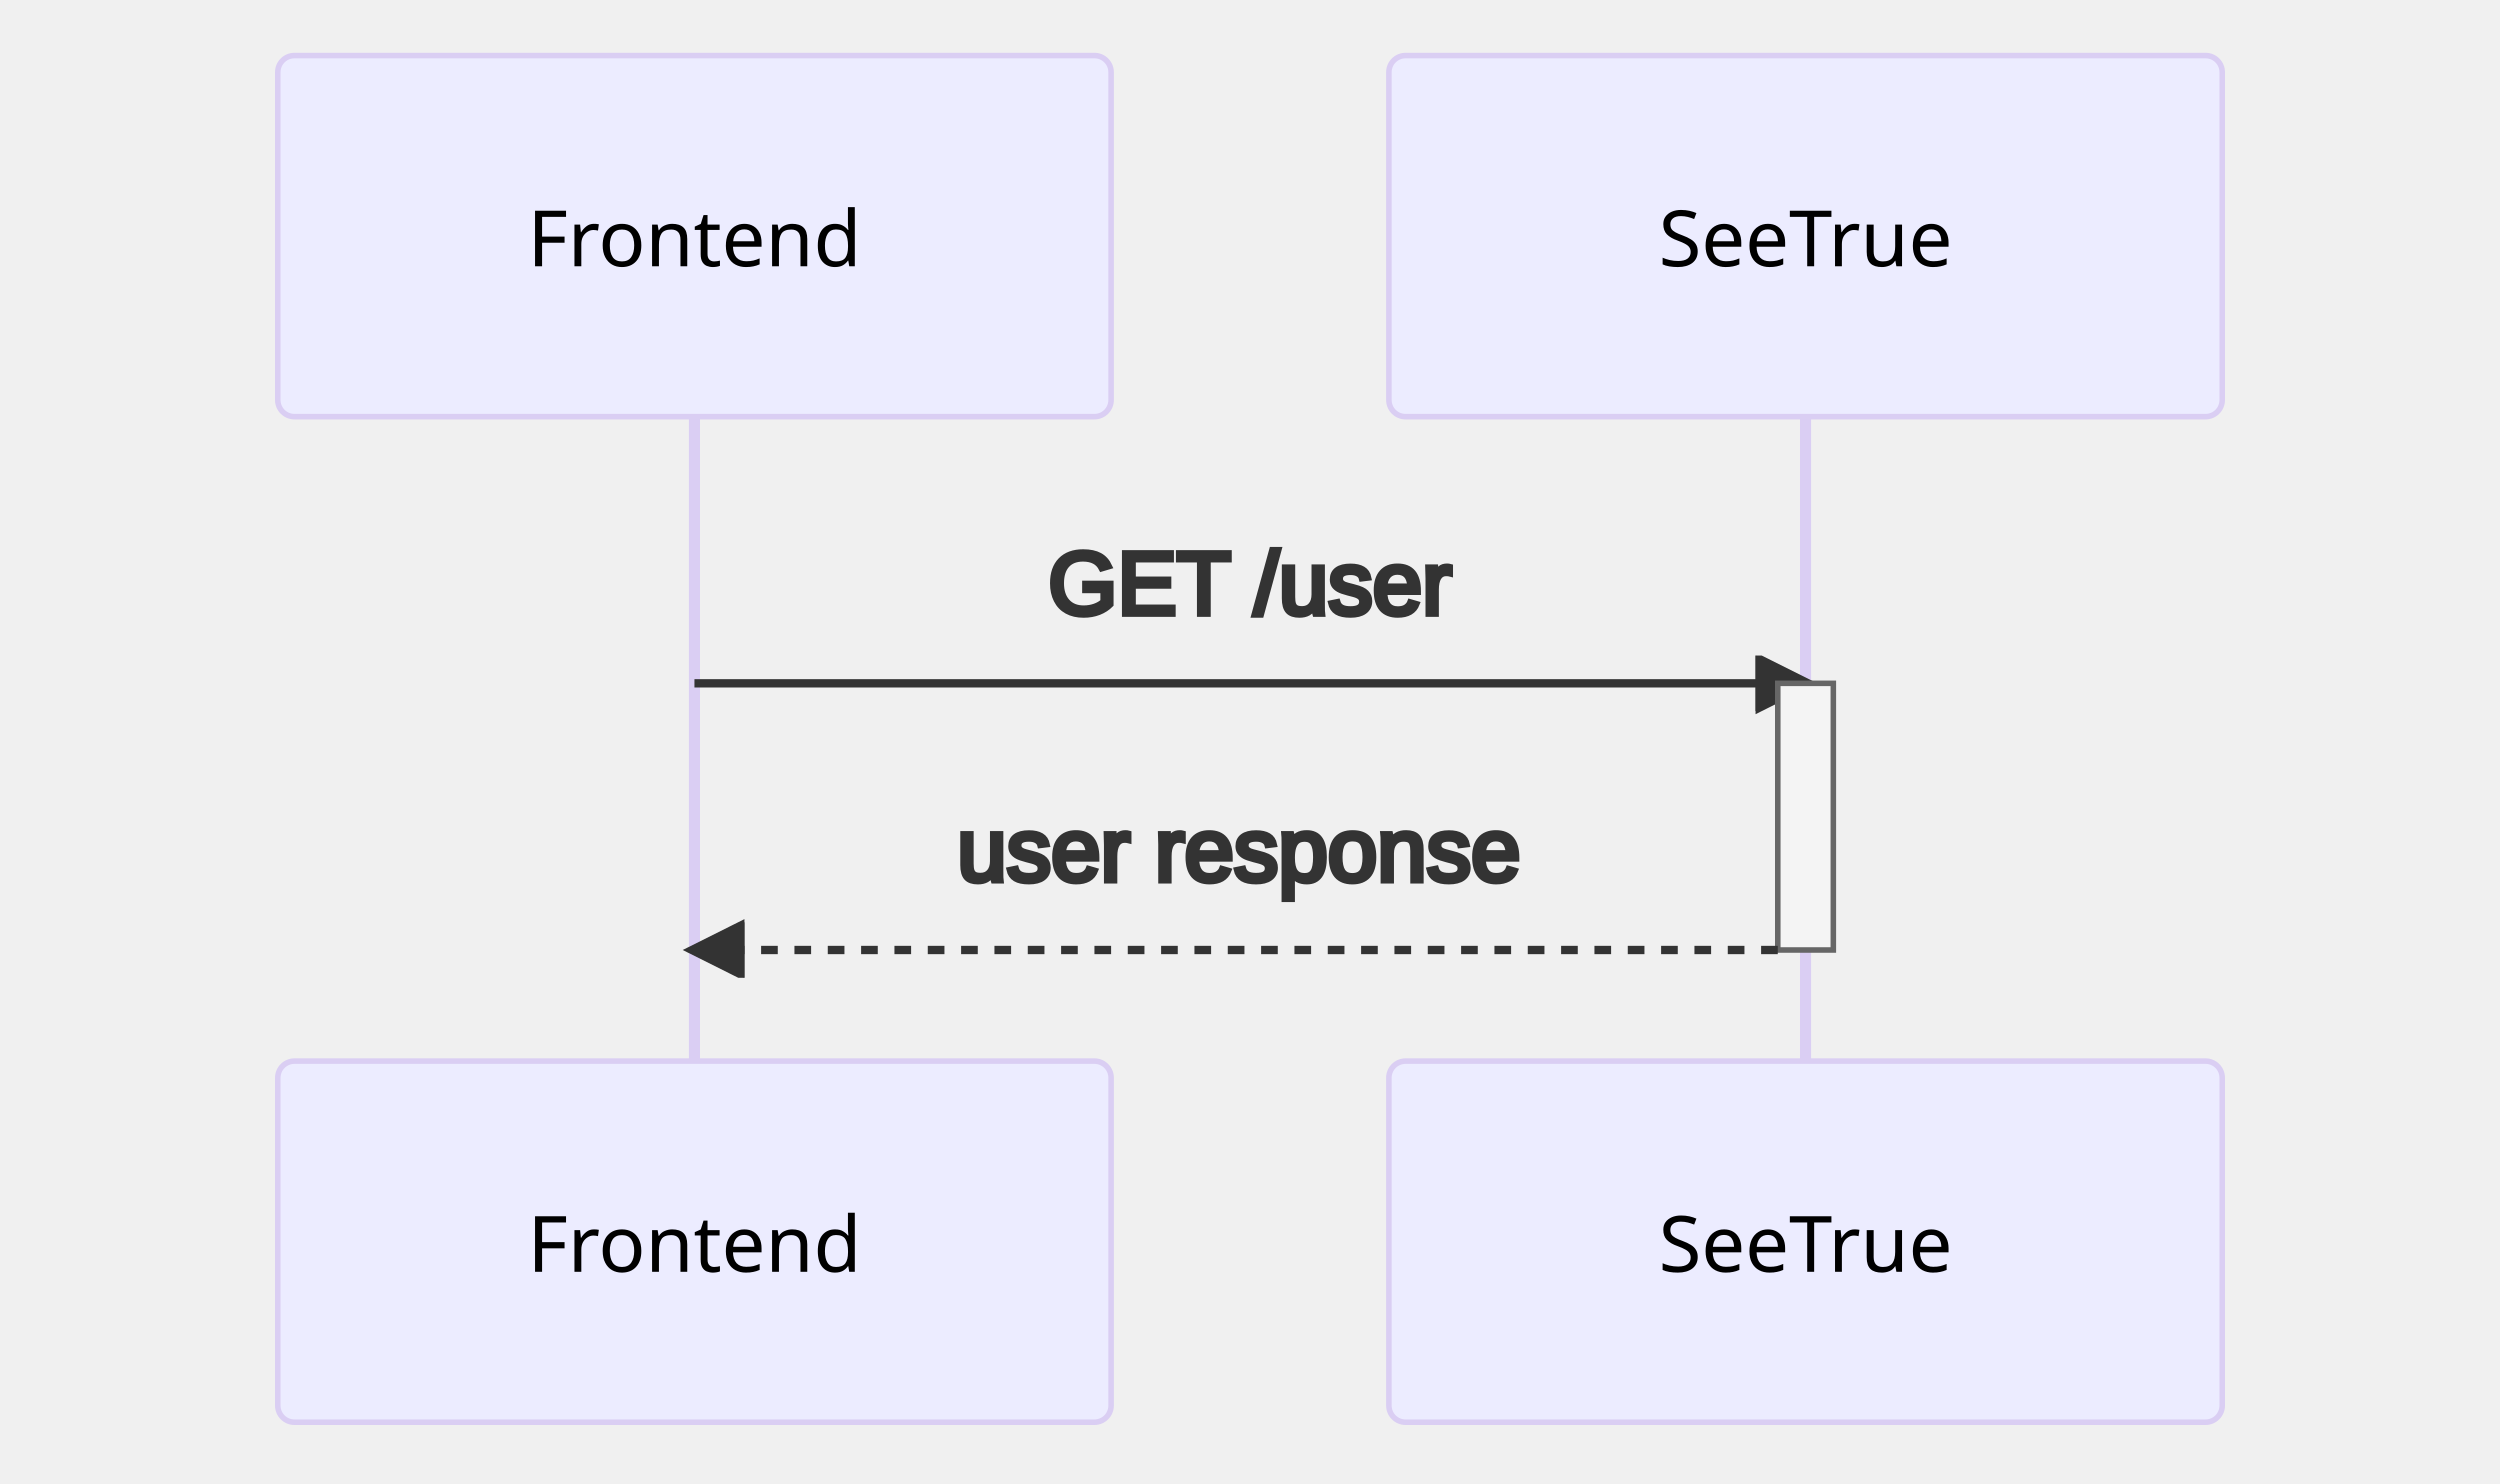
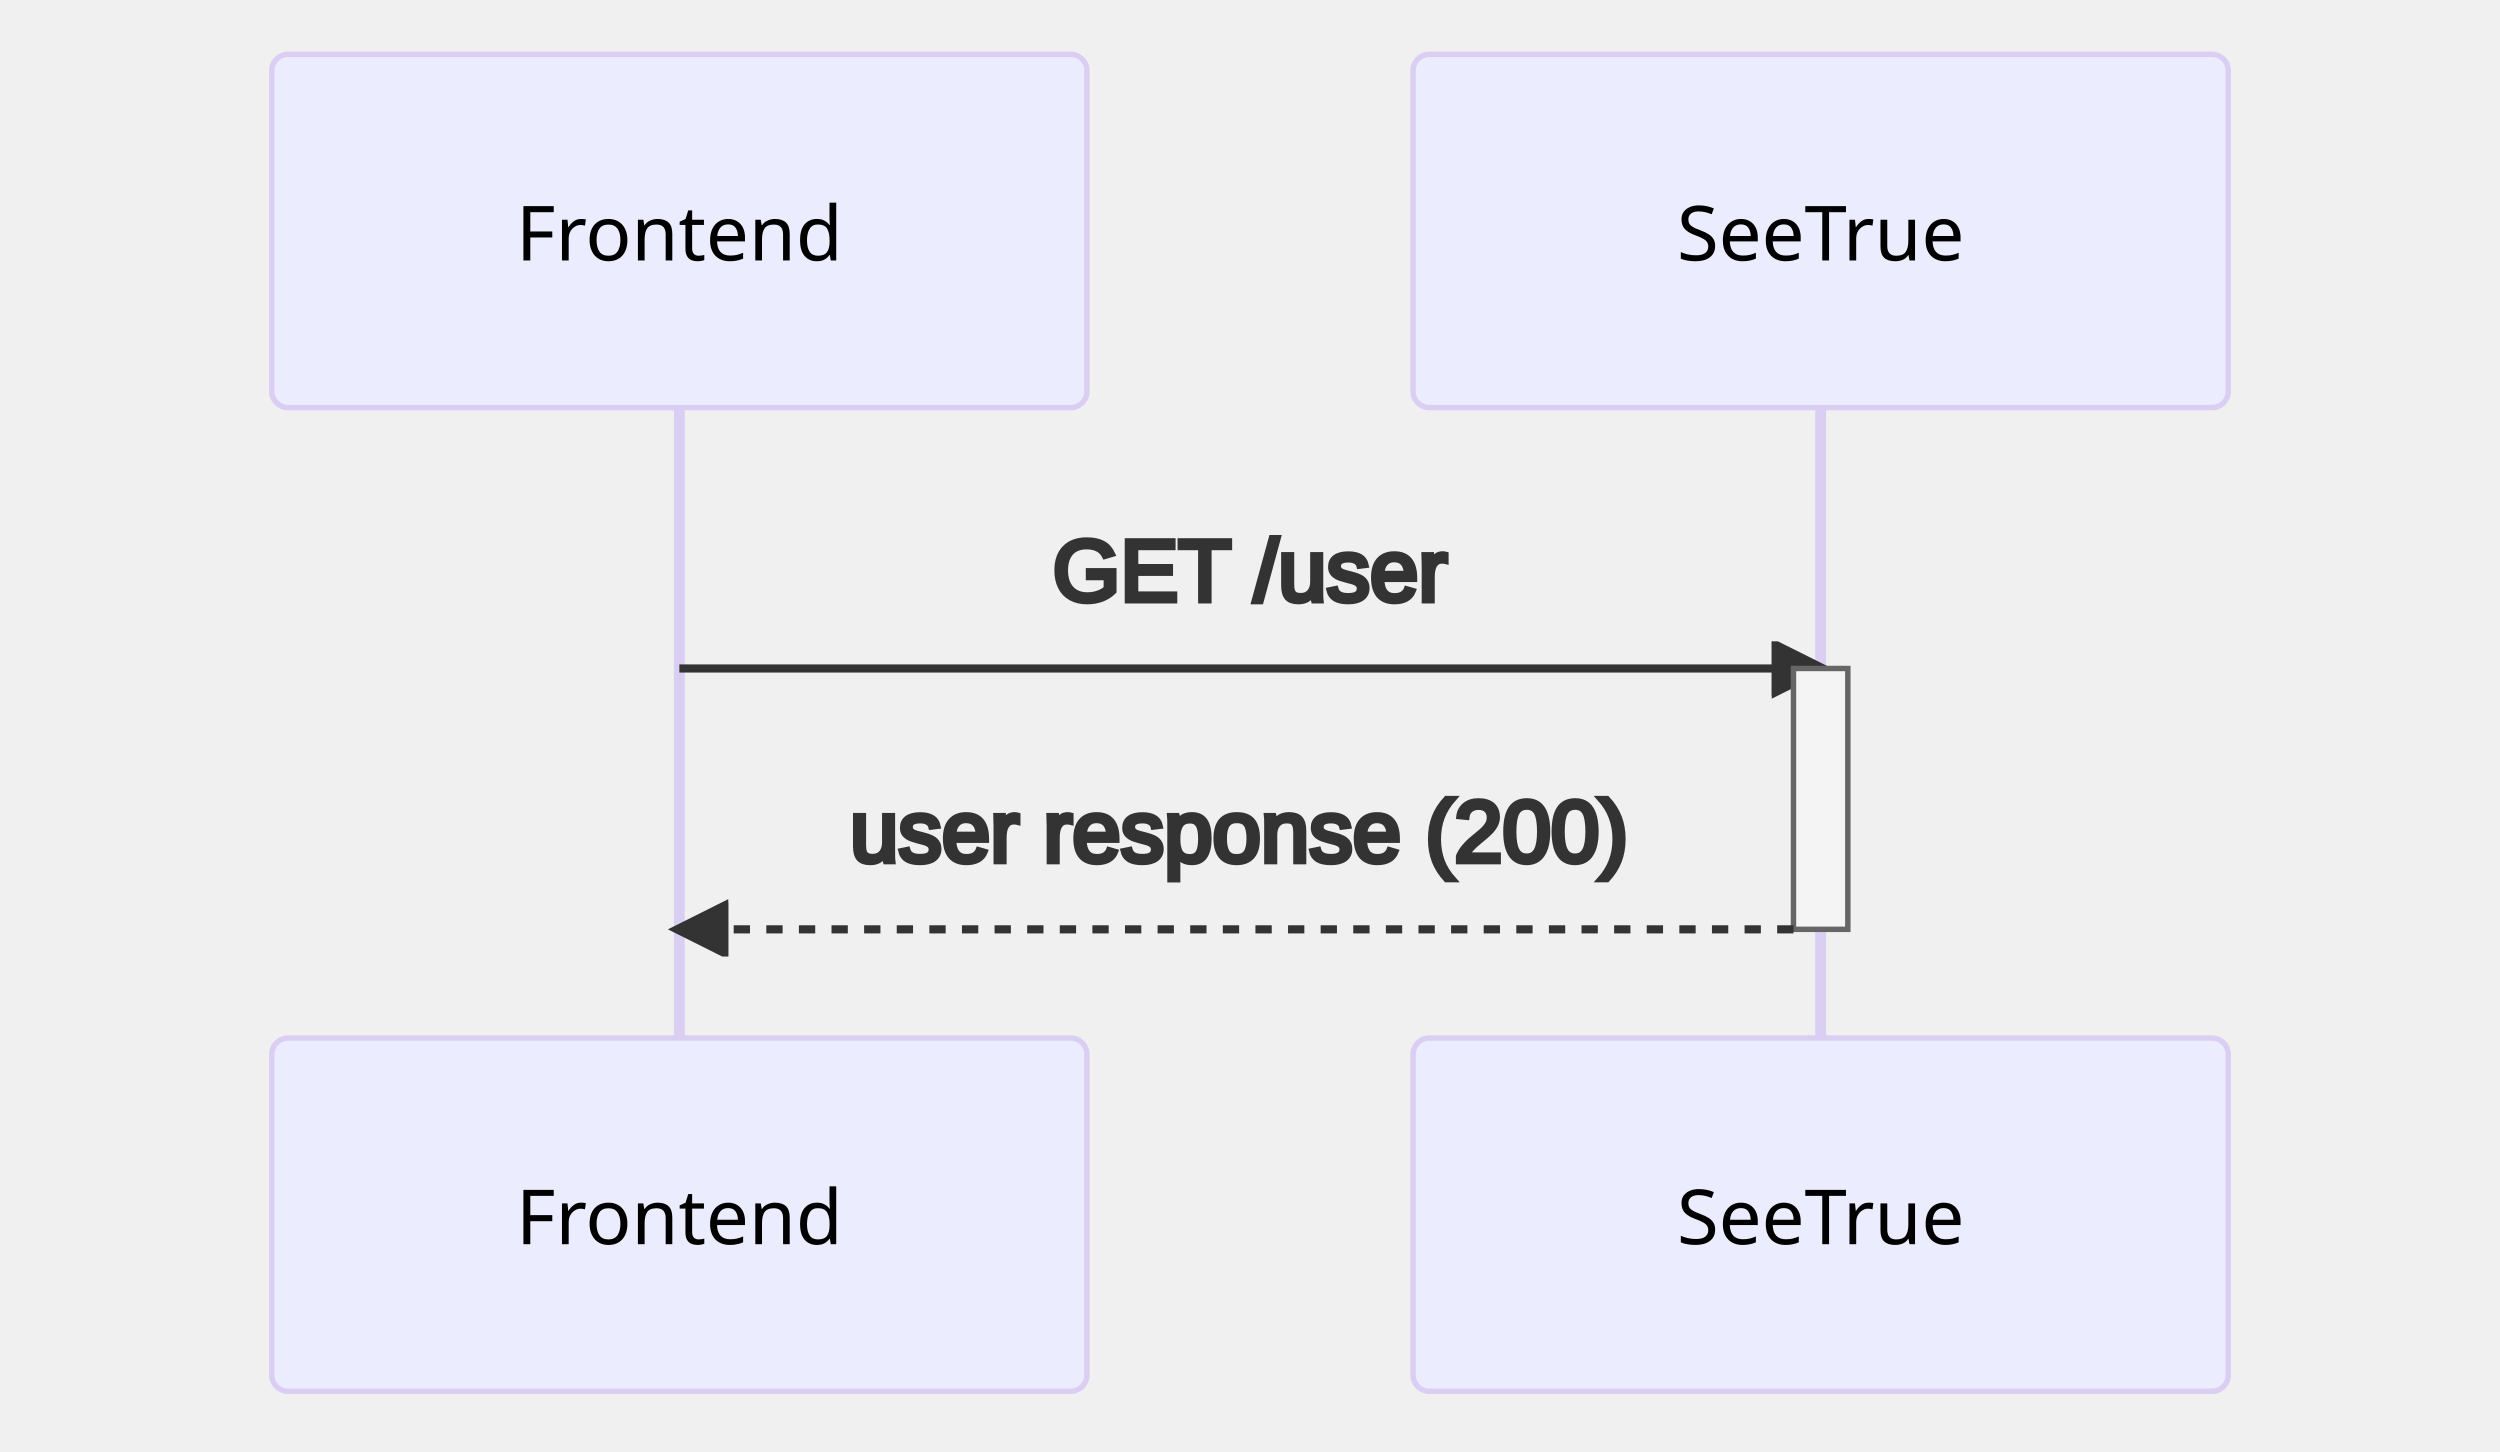
- <svg xmlns="http://www.w3.org/2000/svg" id="mermaid-1643148466880" width="100%" height="267" style="max-width: 450px; background-color: white;" viewBox="-50 -10 450 267">
-   <style>#mermaid-1643148466880 {font-family:"trebuchet ms",verdana,arial,sans-serif;font-size:16px;fill:#333;}#mermaid-1643148466880 .error-icon{fill:#552222;}#mermaid-1643148466880 .error-text{fill:#552222;stroke:#552222;}#mermaid-1643148466880 .edge-thickness-normal{stroke-width:2px;}#mermaid-1643148466880 .edge-thickness-thick{stroke-width:3.5px;}#mermaid-1643148466880 .edge-pattern-solid{stroke-dasharray:0;}#mermaid-1643148466880 .edge-pattern-dashed{stroke-dasharray:3;}#mermaid-1643148466880 .edge-pattern-dotted{stroke-dasharray:2;}#mermaid-1643148466880 .marker{fill:#333333;stroke:#333333;}#mermaid-1643148466880 .marker.cross{stroke:#333333;}#mermaid-1643148466880 svg{font-family:"trebuchet ms",verdana,arial,sans-serif;font-size:16px;}#mermaid-1643148466880 .actor{stroke:hsl(259.626, 59.777%, 87.902%);fill:#ECECFF;}#mermaid-1643148466880 text.actor&gt;tspan{fill:black;stroke:none;}#mermaid-1643148466880 .actor-line{stroke:grey;}#mermaid-1643148466880 .messageLine0{stroke-width:1.5;stroke-dasharray:none;stroke:#333;}#mermaid-1643148466880 .messageLine1{stroke-width:1.5;stroke-dasharray:2,2;stroke:#333;}#mermaid-1643148466880 #arrowhead path{fill:#333;stroke:#333;}#mermaid-1643148466880 .sequenceNumber{fill:white;}#mermaid-1643148466880 #sequencenumber{fill:#333;}#mermaid-1643148466880 #crosshead path{fill:#333;stroke:#333;}#mermaid-1643148466880 .messageText{fill:#333;stroke:#333;}#mermaid-1643148466880 .labelBox{stroke:hsl(259.626, 59.777%, 87.902%);fill:#ECECFF;}#mermaid-1643148466880 .labelText,#mermaid-1643148466880 .labelText&gt;tspan{fill:black;stroke:none;}#mermaid-1643148466880 .loopText,#mermaid-1643148466880 .loopText&gt;tspan{fill:black;stroke:none;}#mermaid-1643148466880 .loopLine{stroke-width:2px;stroke-dasharray:2,2;stroke:hsl(259.626, 59.777%, 87.902%);fill:hsl(259.626, 59.777%, 87.902%);}#mermaid-1643148466880 .note{stroke:#aaaa33;fill:#fff5ad;}#mermaid-1643148466880 .noteText,#mermaid-1643148466880 .noteText&gt;tspan{fill:black;stroke:none;}#mermaid-1643148466880 .activation0{fill:#f4f4f4;stroke:#666;}#mermaid-1643148466880 .activation1{fill:#f4f4f4;stroke:#666;}#mermaid-1643148466880 .activation2{fill:#f4f4f4;stroke:#666;}#mermaid-1643148466880 .actorPopupMenu{position:absolute;}#mermaid-1643148466880 .actorPopupMenuPanel{position:absolute;fill:#ECECFF;box-shadow:0px 8px 16px 0px rgba(0,0,0,0.2);filter:drop-shadow(3px 5px 2px rgb(0 0 0 / 0.4));}#mermaid-1643148466880 .actor-man line{stroke:hsl(259.626, 59.777%, 87.902%);fill:#ECECFF;}#mermaid-1643148466880 .actor-man circle,#mermaid-1643148466880 line{stroke:hsl(259.626, 59.777%, 87.902%);fill:#ECECFF;stroke-width:2px;}#mermaid-1643148466880 :root{--mermaid-font-family:"trebuchet ms",verdana,arial,sans-serif;}</style>
+ <svg xmlns="http://www.w3.org/2000/svg" id="mermaid-1643228912632" width="100%" height="267" style="max-width: 460px; background-color: white;" viewBox="-50 -10 460 267">
+   <style>#mermaid-1643228912632 {font-family:"trebuchet ms",verdana,arial,sans-serif;font-size:16px;fill:#333;}#mermaid-1643228912632 .error-icon{fill:#552222;}#mermaid-1643228912632 .error-text{fill:#552222;stroke:#552222;}#mermaid-1643228912632 .edge-thickness-normal{stroke-width:2px;}#mermaid-1643228912632 .edge-thickness-thick{stroke-width:3.5px;}#mermaid-1643228912632 .edge-pattern-solid{stroke-dasharray:0;}#mermaid-1643228912632 .edge-pattern-dashed{stroke-dasharray:3;}#mermaid-1643228912632 .edge-pattern-dotted{stroke-dasharray:2;}#mermaid-1643228912632 .marker{fill:#333333;stroke:#333333;}#mermaid-1643228912632 .marker.cross{stroke:#333333;}#mermaid-1643228912632 svg{font-family:"trebuchet ms",verdana,arial,sans-serif;font-size:16px;}#mermaid-1643228912632 .actor{stroke:hsl(259.626, 59.777%, 87.902%);fill:#ECECFF;}#mermaid-1643228912632 text.actor&gt;tspan{fill:black;stroke:none;}#mermaid-1643228912632 .actor-line{stroke:grey;}#mermaid-1643228912632 .messageLine0{stroke-width:1.5;stroke-dasharray:none;stroke:#333;}#mermaid-1643228912632 .messageLine1{stroke-width:1.5;stroke-dasharray:2,2;stroke:#333;}#mermaid-1643228912632 #arrowhead path{fill:#333;stroke:#333;}#mermaid-1643228912632 .sequenceNumber{fill:white;}#mermaid-1643228912632 #sequencenumber{fill:#333;}#mermaid-1643228912632 #crosshead path{fill:#333;stroke:#333;}#mermaid-1643228912632 .messageText{fill:#333;stroke:#333;}#mermaid-1643228912632 .labelBox{stroke:hsl(259.626, 59.777%, 87.902%);fill:#ECECFF;}#mermaid-1643228912632 .labelText,#mermaid-1643228912632 .labelText&gt;tspan{fill:black;stroke:none;}#mermaid-1643228912632 .loopText,#mermaid-1643228912632 .loopText&gt;tspan{fill:black;stroke:none;}#mermaid-1643228912632 .loopLine{stroke-width:2px;stroke-dasharray:2,2;stroke:hsl(259.626, 59.777%, 87.902%);fill:hsl(259.626, 59.777%, 87.902%);}#mermaid-1643228912632 .note{stroke:#aaaa33;fill:#fff5ad;}#mermaid-1643228912632 .noteText,#mermaid-1643228912632 .noteText&gt;tspan{fill:black;stroke:none;}#mermaid-1643228912632 .activation0{fill:#f4f4f4;stroke:#666;}#mermaid-1643228912632 .activation1{fill:#f4f4f4;stroke:#666;}#mermaid-1643228912632 .activation2{fill:#f4f4f4;stroke:#666;}#mermaid-1643228912632 .actorPopupMenu{position:absolute;}#mermaid-1643228912632 .actorPopupMenuPanel{position:absolute;fill:#ECECFF;box-shadow:0px 8px 16px 0px rgba(0,0,0,0.2);filter:drop-shadow(3px 5px 2px rgb(0 0 0 / 0.4));}#mermaid-1643228912632 .actor-man line{stroke:hsl(259.626, 59.777%, 87.902%);fill:#ECECFF;}#mermaid-1643228912632 .actor-man circle,#mermaid-1643228912632 line{stroke:hsl(259.626, 59.777%, 87.902%);fill:#ECECFF;stroke-width:2px;}#mermaid-1643228912632 :root{--mermaid-font-family:"trebuchet ms",verdana,arial,sans-serif;}</style>
  <g />
  <defs>
    <symbol id="computer" width="24" height="24">
      <path transform="scale(.5)" d="M2 2v13h20v-13h-20zm18 11h-16v-9h16v9zm-10.228 6l.466-1h3.524l.467 1h-4.457zm14.228 3h-24l2-6h2.104l-1.33 4h18.45l-1.297-4h2.073l2 6zm-5-10h-14v-7h14v7z" />
    </symbol>
  </defs>
  <defs>
    <symbol id="database" fill-rule="evenodd" clip-rule="evenodd">
      <path transform="scale(.5)" d="M12.258.001l.256.004.255.005.253.008.251.01.249.012.247.015.246.016.242.019.241.02.239.023.236.024.233.027.231.028.229.031.225.032.223.034.22.036.217.038.214.04.211.041.208.043.205.045.201.046.198.048.194.05.191.051.187.053.183.054.18.056.175.057.172.059.168.06.163.061.16.063.155.064.15.066.074.033.073.033.071.034.07.034.069.035.068.035.067.035.066.035.064.036.064.036.062.036.06.036.06.037.058.037.058.037.055.038.055.038.053.038.052.038.051.039.05.039.048.039.047.039.045.04.044.04.043.04.041.04.04.041.039.041.037.041.036.041.034.041.033.042.032.042.03.042.029.042.027.042.026.043.024.043.023.043.021.043.02.043.018.044.017.043.015.044.013.044.012.044.011.045.009.044.007.045.006.045.004.045.002.045.001.045v17l-.001.045-.002.045-.004.045-.006.045-.007.045-.009.044-.011.045-.012.044-.013.044-.015.044-.017.043-.018.044-.02.043-.021.043-.023.043-.024.043-.026.043-.027.042-.029.042-.03.042-.032.042-.033.042-.034.041-.036.041-.037.041-.039.041-.04.041-.041.04-.043.04-.044.04-.045.04-.047.039-.048.039-.05.039-.051.039-.052.038-.053.038-.055.038-.055.038-.058.037-.058.037-.06.037-.06.036-.062.036-.064.036-.064.036-.066.035-.067.035-.068.035-.069.035-.07.034-.071.034-.073.033-.074.033-.15.066-.155.064-.16.063-.163.061-.168.06-.172.059-.175.057-.18.056-.183.054-.187.053-.191.051-.194.05-.198.048-.201.046-.205.045-.208.043-.211.041-.214.04-.217.038-.22.036-.223.034-.225.032-.229.031-.231.028-.233.027-.236.024-.239.023-.241.02-.242.019-.246.016-.247.015-.249.012-.251.01-.253.008-.255.005-.256.004-.258.001-.258-.001-.256-.004-.255-.005-.253-.008-.251-.01-.249-.012-.247-.015-.245-.016-.243-.019-.241-.02-.238-.023-.236-.024-.234-.027-.231-.028-.228-.031-.226-.032-.223-.034-.22-.036-.217-.038-.214-.04-.211-.041-.208-.043-.204-.045-.201-.046-.198-.048-.195-.05-.19-.051-.187-.053-.184-.054-.179-.056-.176-.057-.172-.059-.167-.06-.164-.061-.159-.063-.155-.064-.151-.066-.074-.033-.072-.033-.072-.034-.07-.034-.069-.035-.068-.035-.067-.035-.066-.035-.064-.036-.063-.036-.062-.036-.061-.036-.06-.037-.058-.037-.057-.037-.056-.038-.055-.038-.053-.038-.052-.038-.051-.039-.049-.039-.049-.039-.046-.039-.046-.04-.044-.04-.043-.04-.041-.04-.04-.041-.039-.041-.037-.041-.036-.041-.034-.041-.033-.042-.032-.042-.03-.042-.029-.042-.027-.042-.026-.043-.024-.043-.023-.043-.021-.043-.02-.043-.018-.044-.017-.043-.015-.044-.013-.044-.012-.044-.011-.045-.009-.044-.007-.045-.006-.045-.004-.045-.002-.045-.001-.045v-17l.001-.045.002-.045.004-.045.006-.045.007-.045.009-.044.011-.045.012-.044.013-.044.015-.044.017-.043.018-.044.02-.043.021-.043.023-.043.024-.043.026-.043.027-.042.029-.042.03-.042.032-.042.033-.042.034-.041.036-.041.037-.041.039-.041.04-.041.041-.04.043-.04.044-.04.046-.04.046-.039.049-.039.049-.039.051-.039.052-.038.053-.038.055-.038.056-.038.057-.037.058-.037.06-.037.061-.036.062-.036.063-.036.064-.036.066-.035.067-.035.068-.035.069-.035.07-.034.072-.034.072-.033.074-.033.151-.066.155-.064.159-.063.164-.061.167-.06.172-.059.176-.057.179-.056.184-.054.187-.053.19-.051.195-.05.198-.048.201-.046.204-.045.208-.043.211-.041.214-.04.217-.038.22-.036.223-.034.226-.032.228-.031.231-.028.234-.027.236-.024.238-.023.241-.02.243-.019.245-.016.247-.015.249-.012.251-.01.253-.008.255-.005.256-.004.258-.001.258.001zm-9.258 20.499v.01l.001.021.003.021.004.022.005.021.006.022.007.022.009.023.01.022.011.023.012.023.013.023.015.023.016.024.017.023.018.024.019.024.021.024.022.025.023.024.024.025.052.049.056.05.061.051.066.051.07.051.075.051.079.052.084.052.088.052.092.052.097.052.102.051.105.052.11.052.114.051.119.051.123.051.127.05.131.05.135.05.139.048.144.049.147.047.152.047.155.047.16.045.163.045.167.043.171.043.176.041.178.041.183.039.187.039.19.037.194.035.197.035.202.033.204.031.209.03.212.029.216.027.219.025.222.024.226.021.23.02.233.018.236.016.24.015.243.012.246.01.249.008.253.005.256.004.259.001.26-.001.257-.004.254-.005.25-.008.247-.011.244-.012.241-.014.237-.016.233-.018.231-.021.226-.021.224-.024.22-.026.216-.027.212-.028.21-.031.205-.031.202-.034.198-.034.194-.036.191-.037.187-.039.183-.04.179-.04.175-.042.172-.043.168-.044.163-.045.16-.046.155-.046.152-.047.148-.048.143-.049.139-.049.136-.05.131-.05.126-.05.123-.051.118-.052.114-.051.11-.052.106-.052.101-.052.096-.052.092-.052.088-.053.083-.051.079-.052.074-.052.07-.051.065-.051.06-.051.056-.05.051-.05.023-.024.023-.025.021-.024.02-.024.019-.024.018-.024.017-.024.015-.023.014-.024.013-.023.012-.023.01-.023.01-.022.008-.022.006-.022.006-.022.004-.022.004-.021.001-.021.001-.021v-4.127l-.077.055-.08.053-.083.054-.085.053-.087.052-.09.052-.093.051-.095.05-.097.05-.1.049-.102.049-.105.048-.106.047-.109.047-.111.046-.114.045-.115.045-.118.044-.12.043-.122.042-.124.042-.126.041-.128.04-.13.04-.132.038-.134.038-.135.037-.138.037-.139.035-.142.035-.143.034-.144.033-.147.032-.148.031-.15.03-.151.03-.153.029-.154.027-.156.027-.158.026-.159.025-.161.024-.162.023-.163.022-.165.021-.166.02-.167.019-.169.018-.169.017-.171.016-.173.015-.173.014-.175.013-.175.012-.177.011-.178.01-.179.008-.179.008-.181.006-.182.005-.182.004-.184.003-.184.002h-.37l-.184-.002-.184-.003-.182-.004-.182-.005-.181-.006-.179-.008-.179-.008-.178-.01-.176-.011-.176-.012-.175-.013-.173-.014-.172-.015-.171-.016-.17-.017-.169-.018-.167-.019-.166-.02-.165-.021-.163-.022-.162-.023-.161-.024-.159-.025-.157-.026-.156-.027-.155-.027-.153-.029-.151-.03-.15-.03-.148-.031-.146-.032-.145-.033-.143-.034-.141-.035-.14-.035-.137-.037-.136-.037-.134-.038-.132-.038-.13-.04-.128-.04-.126-.041-.124-.042-.122-.042-.12-.044-.117-.043-.116-.045-.113-.045-.112-.046-.109-.047-.106-.047-.105-.048-.102-.049-.1-.049-.097-.05-.095-.05-.093-.052-.09-.051-.087-.052-.085-.053-.083-.054-.08-.054-.077-.054v4.127zm0-5.654v.011l.001.021.003.021.004.021.005.022.006.022.007.022.009.022.01.022.011.023.012.023.013.023.015.024.016.023.017.024.018.024.019.024.021.024.022.024.023.025.024.024.052.05.056.05.061.05.066.051.07.051.075.052.079.051.084.052.088.052.092.052.097.052.102.052.105.052.11.051.114.051.119.052.123.05.127.051.131.05.135.049.139.049.144.048.147.048.152.047.155.046.16.045.163.045.167.044.171.042.176.042.178.04.183.04.187.038.19.037.194.036.197.034.202.033.204.032.209.03.212.028.216.027.219.025.222.024.226.022.23.02.233.018.236.016.24.014.243.012.246.01.249.008.253.006.256.003.259.001.26-.001.257-.003.254-.006.25-.008.247-.01.244-.012.241-.015.237-.016.233-.018.231-.02.226-.022.224-.024.22-.025.216-.027.212-.029.21-.03.205-.032.202-.033.198-.035.194-.036.191-.037.187-.039.183-.039.179-.041.175-.042.172-.043.168-.044.163-.045.16-.045.155-.047.152-.047.148-.048.143-.048.139-.05.136-.049.131-.05.126-.051.123-.051.118-.051.114-.052.11-.052.106-.052.101-.052.096-.052.092-.052.088-.052.083-.052.079-.052.074-.051.07-.052.065-.051.06-.05.056-.051.051-.049.023-.025.023-.024.021-.025.02-.024.019-.024.018-.024.017-.024.015-.023.014-.023.013-.024.012-.022.01-.023.01-.023.008-.022.006-.022.006-.022.004-.021.004-.022.001-.021.001-.021v-4.139l-.077.054-.08.054-.083.054-.085.052-.087.053-.09.051-.093.051-.095.051-.097.05-.1.049-.102.049-.105.048-.106.047-.109.047-.111.046-.114.045-.115.044-.118.044-.12.044-.122.042-.124.042-.126.041-.128.04-.13.039-.132.039-.134.038-.135.037-.138.036-.139.036-.142.035-.143.033-.144.033-.147.033-.148.031-.15.03-.151.03-.153.028-.154.028-.156.027-.158.026-.159.025-.161.024-.162.023-.163.022-.165.021-.166.02-.167.019-.169.018-.169.017-.171.016-.173.015-.173.014-.175.013-.175.012-.177.011-.178.009-.179.009-.179.007-.181.007-.182.005-.182.004-.184.003-.184.002h-.37l-.184-.002-.184-.003-.182-.004-.182-.005-.181-.007-.179-.007-.179-.009-.178-.009-.176-.011-.176-.012-.175-.013-.173-.014-.172-.015-.171-.016-.17-.017-.169-.018-.167-.019-.166-.02-.165-.021-.163-.022-.162-.023-.161-.024-.159-.025-.157-.026-.156-.027-.155-.028-.153-.028-.151-.03-.15-.03-.148-.031-.146-.033-.145-.033-.143-.033-.141-.035-.14-.036-.137-.036-.136-.037-.134-.038-.132-.039-.13-.039-.128-.04-.126-.041-.124-.042-.122-.043-.12-.043-.117-.044-.116-.044-.113-.046-.112-.046-.109-.046-.106-.047-.105-.048-.102-.049-.1-.049-.097-.05-.095-.051-.093-.051-.09-.051-.087-.053-.085-.052-.083-.054-.08-.054-.077-.054v4.139zm0-5.666v.011l.001.02.003.022.004.021.005.022.006.021.007.022.009.023.01.022.011.023.012.023.013.023.015.023.016.024.017.024.018.023.019.024.021.025.022.024.023.024.024.025.052.05.056.05.061.05.066.051.07.051.075.052.079.051.084.052.088.052.092.052.097.052.102.052.105.051.11.052.114.051.119.051.123.051.127.05.131.05.135.05.139.049.144.048.147.048.152.047.155.046.16.045.163.045.167.043.171.043.176.042.178.04.183.04.187.038.19.037.194.036.197.034.202.033.204.032.209.03.212.028.216.027.219.025.222.024.226.021.23.02.233.018.236.017.24.014.243.012.246.01.249.008.253.006.256.003.259.001.26-.001.257-.003.254-.006.25-.008.247-.01.244-.013.241-.014.237-.016.233-.018.231-.02.226-.022.224-.024.22-.025.216-.027.212-.029.21-.03.205-.032.202-.033.198-.035.194-.036.191-.037.187-.039.183-.039.179-.041.175-.042.172-.043.168-.044.163-.045.16-.045.155-.047.152-.047.148-.048.143-.049.139-.049.136-.049.131-.051.126-.05.123-.051.118-.052.114-.051.11-.052.106-.052.101-.052.096-.052.092-.052.088-.052.083-.052.079-.052.074-.052.07-.051.065-.051.06-.051.056-.05.051-.049.023-.025.023-.025.021-.024.02-.024.019-.024.018-.024.017-.024.015-.023.014-.024.013-.023.012-.023.01-.022.01-.023.008-.022.006-.022.006-.022.004-.022.004-.021.001-.021.001-.021v-4.153l-.077.054-.08.054-.083.053-.085.053-.087.053-.09.051-.093.051-.095.051-.097.05-.1.049-.102.048-.105.048-.106.048-.109.046-.111.046-.114.046-.115.044-.118.044-.12.043-.122.043-.124.042-.126.041-.128.04-.13.039-.132.039-.134.038-.135.037-.138.036-.139.036-.142.034-.143.034-.144.033-.147.032-.148.032-.15.03-.151.03-.153.028-.154.028-.156.027-.158.026-.159.024-.161.024-.162.023-.163.023-.165.021-.166.02-.167.019-.169.018-.169.017-.171.016-.173.015-.173.014-.175.013-.175.012-.177.01-.178.01-.179.009-.179.007-.181.006-.182.006-.182.004-.184.003-.184.001-.185.001-.185-.001-.184-.001-.184-.003-.182-.004-.182-.006-.181-.006-.179-.007-.179-.009-.178-.01-.176-.01-.176-.012-.175-.013-.173-.014-.172-.015-.171-.016-.17-.017-.169-.018-.167-.019-.166-.02-.165-.021-.163-.023-.162-.023-.161-.024-.159-.024-.157-.026-.156-.027-.155-.028-.153-.028-.151-.03-.15-.03-.148-.032-.146-.032-.145-.033-.143-.034-.141-.034-.14-.036-.137-.036-.136-.037-.134-.038-.132-.039-.13-.039-.128-.041-.126-.041-.124-.041-.122-.043-.12-.043-.117-.044-.116-.044-.113-.046-.112-.046-.109-.046-.106-.048-.105-.048-.102-.048-.1-.05-.097-.049-.095-.051-.093-.051-.09-.052-.087-.052-.085-.053-.083-.053-.08-.054-.077-.054v4.153zm8.74-8.179l-.257.004-.254.005-.25.008-.247.011-.244.012-.241.014-.237.016-.233.018-.231.021-.226.022-.224.023-.22.026-.216.027-.212.028-.21.031-.205.032-.202.033-.198.034-.194.036-.191.038-.187.038-.183.04-.179.041-.175.042-.172.043-.168.043-.163.045-.16.046-.155.046-.152.048-.148.048-.143.048-.139.049-.136.05-.131.05-.126.051-.123.051-.118.051-.114.052-.11.052-.106.052-.101.052-.096.052-.092.052-.088.052-.083.052-.079.052-.074.051-.07.052-.065.051-.06.05-.056.05-.051.05-.023.025-.023.024-.021.024-.02.025-.019.024-.018.024-.017.023-.015.024-.014.023-.013.023-.012.023-.01.023-.01.022-.008.022-.006.023-.006.021-.004.022-.004.021-.001.021-.001.021.001.021.001.021.004.021.004.022.006.021.006.023.008.022.01.022.01.023.012.023.013.023.014.023.015.024.017.023.018.024.019.024.02.025.021.024.023.024.023.025.051.05.056.05.06.05.065.051.07.052.074.051.079.052.083.052.088.052.092.052.096.052.101.052.106.052.11.052.114.052.118.051.123.051.126.051.131.05.136.05.139.049.143.048.148.048.152.048.155.046.16.046.163.045.168.043.172.043.175.042.179.041.183.04.187.038.191.038.194.036.198.034.202.033.205.032.21.031.212.028.216.027.22.026.224.023.226.022.231.021.233.018.237.016.241.014.244.012.247.011.25.008.254.005.257.004.26.001.26-.001.257-.004.254-.005.25-.008.247-.011.244-.012.241-.014.237-.016.233-.018.231-.021.226-.022.224-.023.22-.026.216-.027.212-.028.21-.031.205-.032.202-.033.198-.034.194-.036.191-.038.187-.038.183-.04.179-.041.175-.042.172-.043.168-.043.163-.045.16-.046.155-.046.152-.048.148-.048.143-.048.139-.049.136-.05.131-.05.126-.051.123-.051.118-.051.114-.052.11-.052.106-.052.101-.052.096-.052.092-.052.088-.052.083-.052.079-.052.074-.051.07-.052.065-.051.06-.05.056-.05.051-.05.023-.025.023-.024.021-.024.02-.025.019-.024.018-.024.017-.023.015-.024.014-.023.013-.023.012-.023.01-.023.01-.022.008-.022.006-.023.006-.021.004-.022.004-.021.001-.021.001-.021-.001-.021-.001-.021-.004-.021-.004-.022-.006-.021-.006-.023-.008-.022-.01-.022-.01-.023-.012-.023-.013-.023-.014-.023-.015-.024-.017-.023-.018-.024-.019-.024-.02-.025-.021-.024-.023-.024-.023-.025-.051-.05-.056-.05-.06-.05-.065-.051-.07-.052-.074-.051-.079-.052-.083-.052-.088-.052-.092-.052-.096-.052-.101-.052-.106-.052-.11-.052-.114-.052-.118-.051-.123-.051-.126-.051-.131-.05-.136-.05-.139-.049-.143-.048-.148-.048-.152-.048-.155-.046-.16-.046-.163-.045-.168-.043-.172-.043-.175-.042-.179-.041-.183-.04-.187-.038-.191-.038-.194-.036-.198-.034-.202-.033-.205-.032-.21-.031-.212-.028-.216-.027-.22-.026-.224-.023-.226-.022-.231-.021-.233-.018-.237-.016-.241-.014-.244-.012-.247-.011-.25-.008-.254-.005-.257-.004-.26-.001-.26.001z" />
    </symbol>
  </defs>
  <defs>
    <symbol id="clock" width="24" height="24">
      <path transform="scale(.5)" d="M12 2c5.514 0 10 4.486 10 10s-4.486 10-10 10-10-4.486-10-10 4.486-10 10-10zm0-2c-6.627 0-12 5.373-12 12s5.373 12 12 12 12-5.373 12-12-5.373-12-12-12zm5.848 12.459c.202.038.202.333.001.372-1.907.361-6.045 1.111-6.547 1.111-.719 0-1.301-.582-1.301-1.301 0-.512.77-5.447 1.125-7.445.034-.192.312-.181.343.014l.985 6.238 5.394 1.011z" />
    </symbol>
  </defs>
  <g>
    <line id="actor0" x1="75" y1="5" x2="75" y2="201" class="200" stroke-width="0.5px" stroke="#999" />
    <g id="root-0">
      <rect x="0" y="0" fill="#eaeaea" stroke="#666" width="150" height="65" rx="3" ry="3" class="actor" />
      <text x="75" y="32.5" dominant-baseline="central" alignment-baseline="central" class="actor" style="text-anchor: middle; font-size: 14px; font-weight: 400; font-family: Open-Sans, &quot;sans-serif&quot;;">
        <tspan x="75" dy="0">Frontend</tspan>
      </text>
    </g>
  </g>
  <g>
-     <line id="actor1" x1="275" y1="5" x2="275" y2="201" class="200" stroke-width="0.5px" stroke="#999" />
+     <line id="actor1" x1="285" y1="5" x2="285" y2="201" class="200" stroke-width="0.5px" stroke="#999" />
    <g id="root-1">
-       <rect x="200" y="0" fill="#eaeaea" stroke="#666" width="150" height="65" rx="3" ry="3" class="actor" />
-       <text x="275" y="32.5" dominant-baseline="central" alignment-baseline="central" class="actor" style="text-anchor: middle; font-size: 14px; font-weight: 400; font-family: Open-Sans, &quot;sans-serif&quot;;">
-         <tspan x="275" dy="0">SeeTrue</tspan>
+       <rect x="210" y="0" fill="#eaeaea" stroke="#666" width="150" height="65" rx="3" ry="3" class="actor" />
+       <text x="285" y="32.5" dominant-baseline="central" alignment-baseline="central" class="actor" style="text-anchor: middle; font-size: 14px; font-weight: 400; font-family: Open-Sans, &quot;sans-serif&quot;;">
+         <tspan x="285" dy="0">SeeTrue</tspan>
      </text>
    </g>
  </g>
  <defs>
    <marker id="arrowhead" refX="9" refY="5" markerUnits="userSpaceOnUse" markerWidth="12" markerHeight="12" orient="auto">
      <path d="M 0 0 L 10 5 L 0 10 z" />
    </marker>
  </defs>
  <defs>
    <marker id="crosshead" markerWidth="15" markerHeight="8" orient="auto" refX="16" refY="4">
      <path fill="black" stroke="#000000" stroke-width="1px" d="M 9,2 V 6 L16,4 Z" style="stroke-dasharray: 0, 0;" />
      <path fill="none" stroke="#000000" stroke-width="1px" d="M 0,1 L 6,7 M 6,1 L 0,7" style="stroke-dasharray: 0, 0;" />
    </marker>
  </defs>
  <defs>
    <marker id="filled-head" refX="18" refY="7" markerWidth="20" markerHeight="28" orient="auto">
      <path d="M 18,7 L9,13 L14,7 L9,1 Z" />
    </marker>
  </defs>
  <defs>
    <marker id="sequencenumber" refX="15" refY="15" markerWidth="60" markerHeight="40" orient="auto">
      <circle cx="15" cy="15" r="6" />
    </marker>
  </defs>
-   <text x="175" y="80" text-anchor="middle" dominant-baseline="middle" alignment-baseline="middle" class="messageText" dy="1em" style="font-family: &quot;trebuchet ms&quot;, verdana, arial, sans-serif; font-size: 16px; font-weight: 400;">GET /user</text>
-   <line x1="75" y1="113" x2="275" y2="113" class="messageLine0" stroke-width="2" stroke="none" marker-end="url(#arrowhead)" style="fill: none;" />
+   <text x="180" y="80" text-anchor="middle" dominant-baseline="middle" alignment-baseline="middle" class="messageText" dy="1em" style="font-family: &quot;trebuchet ms&quot;, verdana, arial, sans-serif; font-size: 16px; font-weight: 400;">GET /user</text>
+   <line x1="75" y1="113" x2="285" y2="113" class="messageLine0" stroke-width="2" stroke="none" marker-end="url(#arrowhead)" style="fill: none;" />
  <g>
-     <rect x="270" y="113" fill="#EDF2AE" stroke="#666" width="10" height="48" rx="0" ry="0" class="activation0" />
+     <rect x="280" y="113" fill="#EDF2AE" stroke="#666" width="10" height="48" rx="0" ry="0" class="activation0" />
  </g>
-   <text x="173" y="128" text-anchor="middle" dominant-baseline="middle" alignment-baseline="middle" class="messageText" dy="1em" style="font-family: &quot;trebuchet ms&quot;, verdana, arial, sans-serif; font-size: 16px; font-weight: 400;">user response</text>
-   <line x1="270" y1="161" x2="75" y2="161" class="messageLine1" stroke-width="2" stroke="none" marker-end="url(#arrowhead)" style="stroke-dasharray: 3, 3; fill: none;" />
+   <text x="178" y="128" text-anchor="middle" dominant-baseline="middle" alignment-baseline="middle" class="messageText" dy="1em" style="font-family: &quot;trebuchet ms&quot;, verdana, arial, sans-serif; font-size: 16px; font-weight: 400;">user response (200)</text>
+   <line x1="280" y1="161" x2="75" y2="161" class="messageLine1" stroke-width="2" stroke="none" marker-end="url(#arrowhead)" style="stroke-dasharray: 3, 3; fill: none;" />
  <g>
    <rect x="0" y="181" fill="#eaeaea" stroke="#666" width="150" height="65" rx="3" ry="3" class="actor" />
    <text x="75" y="213.5" dominant-baseline="central" alignment-baseline="central" class="actor" style="text-anchor: middle; font-size: 14px; font-weight: 400; font-family: Open-Sans, &quot;sans-serif&quot;;">
      <tspan x="75" dy="0">Frontend</tspan>
    </text>
  </g>
  <g>
-     <rect x="200" y="181" fill="#eaeaea" stroke="#666" width="150" height="65" rx="3" ry="3" class="actor" />
-     <text x="275" y="213.5" dominant-baseline="central" alignment-baseline="central" class="actor" style="text-anchor: middle; font-size: 14px; font-weight: 400; font-family: Open-Sans, &quot;sans-serif&quot;;">
-       <tspan x="275" dy="0">SeeTrue</tspan>
+     <rect x="210" y="181" fill="#eaeaea" stroke="#666" width="150" height="65" rx="3" ry="3" class="actor" />
+     <text x="285" y="213.5" dominant-baseline="central" alignment-baseline="central" class="actor" style="text-anchor: middle; font-size: 14px; font-weight: 400; font-family: Open-Sans, &quot;sans-serif&quot;;">
+       <tspan x="285" dy="0">SeeTrue</tspan>
    </text>
  </g>
</svg>
